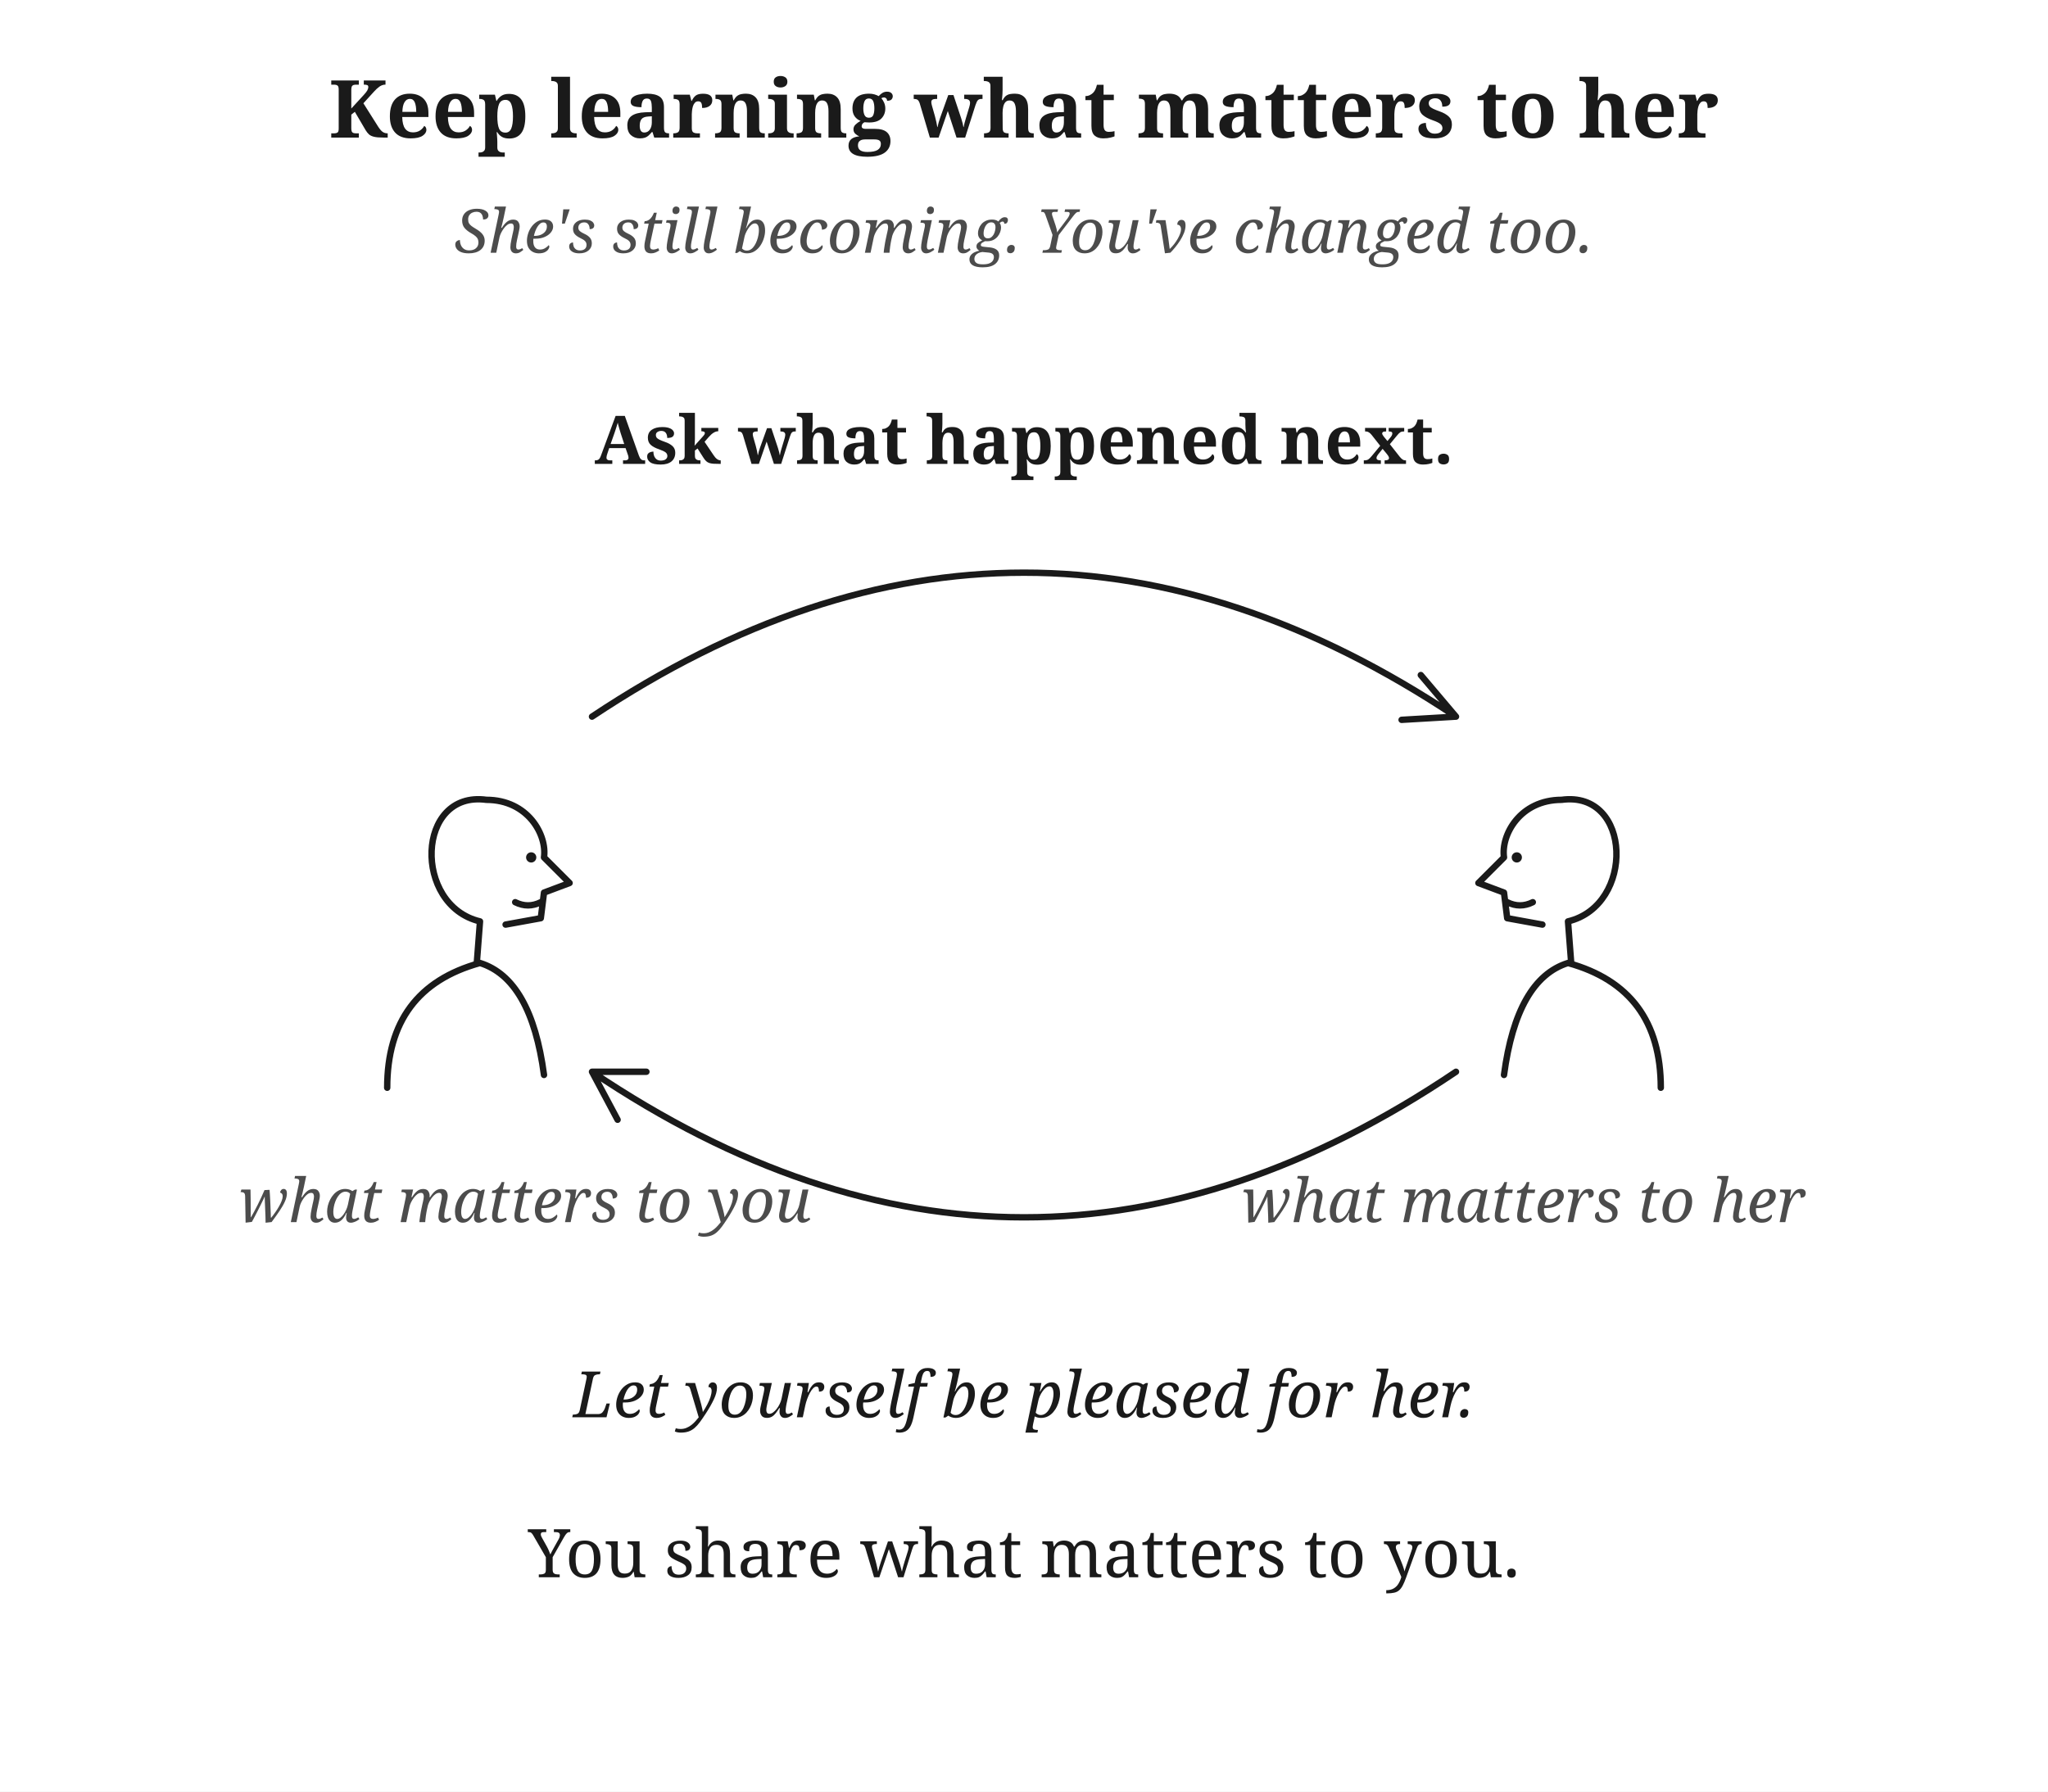
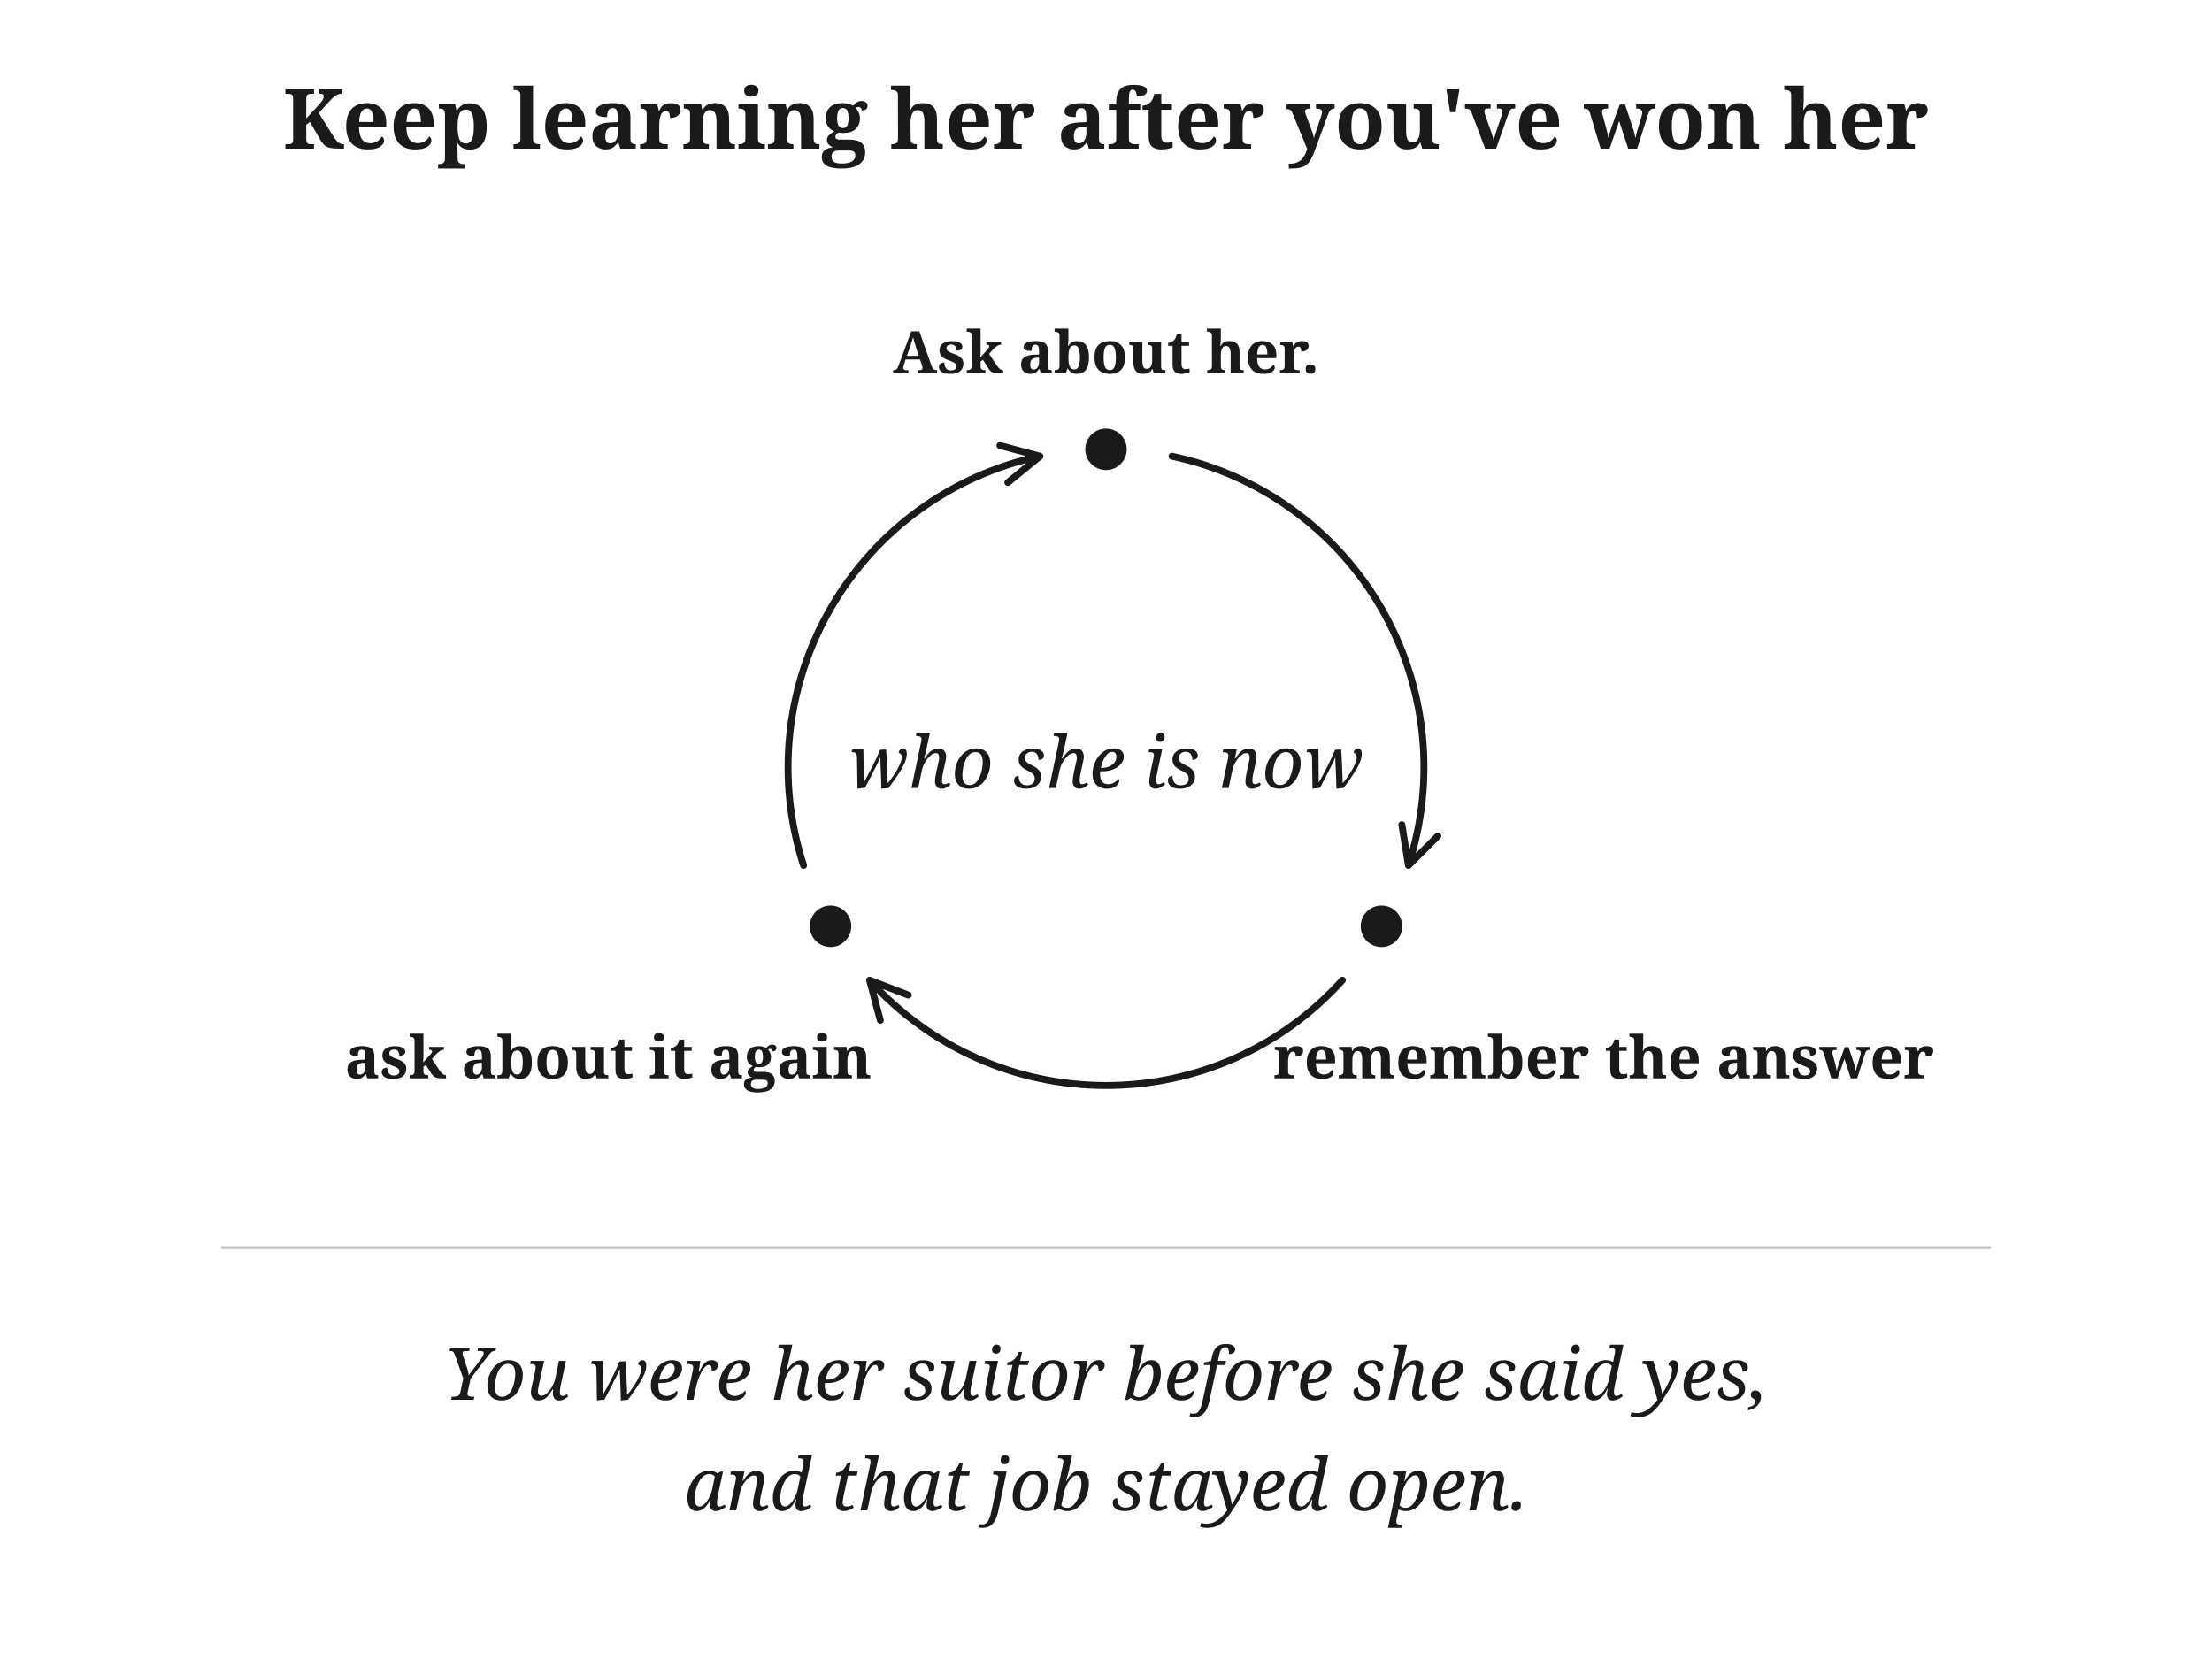
- <svg xmlns="http://www.w3.org/2000/svg" viewBox="0 0 640 560" style="color:#1a1a1a" role="img" aria-label="Keep learning what matters to her">
-   <style>.ttl{font:600 25px Georgia,serif;text-anchor:middle}.sub{font:italic 19px Georgia,serif;text-anchor:middle;opacity:.78}.lbl{font:600 21px Georgia,serif;text-anchor:middle}.txt{font:21px Georgia,serif;text-anchor:middle}.cap{font:italic 20px Georgia,serif;text-anchor:middle}.ln{fill:none;stroke:currentColor;stroke-width:2;stroke-linecap:round;stroke-linejoin:round}.faint{opacity:.35}</style>
-   <rect width="640" height="560" fill="#fff" />
-   <text class="ttl" fill="currentColor" x="320" y="43">Keep learning what matters to her</text>
-   <text class="sub" fill="currentColor" x="320" y="79">She's still becoming. You've changed too.</text>
-   <g transform="translate(164,274) scale(1,1)" class="ln">
-     <path fill="#fff" d="M-12-24C-34-27-35 9-14 14L-15 27M-12-24C1-24 7-13 6-6L14 2L6 5L5 13L-6 15" />
-     <path fill="none" d="M-14 27Q-43 35-43 66M-14 27Q2 32 6 62M-3 8Q1 10 5 8" />
-     <circle cx="2" cy="-6" r="1.6" fill="currentColor" stroke="none" />
-   </g>
-   <g transform="translate(476,274) scale(-1,1)" class="ln">
-     <path fill="#fff" d="M-12-24C-34-27-35 9-14 14L-15 27M-12-24C1-24 7-13 6-6L14 2L6 5L5 13L-6 15" />
-     <path fill="none" d="M-14 27Q-43 35-43 66M-14 27Q2 32 6 62M-3 8Q1 10 5 8" />
-     <circle cx="2" cy="-6" r="1.6" fill="currentColor" stroke="none" />
-   </g>
-   <path class="ln" fill="none" d="M185 224Q320 134 455 224M444 211L455 224L438 225M455 335Q320 426 185 335M202 335L185 335L193 350" />
-   <text class="lbl" fill="currentColor" x="320" y="145">Ask what happened next.</text>
-   <text class="sub" fill="currentColor" x="164" y="382">what matters to you</text>
-   <text class="sub" fill="currentColor" x="476" y="382">what matters to her</text>
-   <text class="cap" fill="currentColor" x="320" y="443">Let yourself be pleased for her.</text>
-   <text class="txt" fill="currentColor" x="320" y="493">You share what matters to you.</text>
+ <svg xmlns="http://www.w3.org/2000/svg" viewBox="0 0 640 480" style="color:#1a1a1a" role="img" aria-label="Keep learning her after you've won her">
+   <style>
+ .ttl{font:600 24px Georgia,serif;text-anchor:middle}
+ .lbl{font:600 17px Georgia,serif;text-anchor:middle}
+ .txt{font:19px Georgia,serif;text-anchor:middle}
+ .cap{font:italic 21px Georgia,serif;text-anchor:middle}
+ .ln{fill:none;stroke:currentColor;stroke-width:2;stroke-linecap:round;stroke-linejoin:round}
+ .rule{fill:none;stroke:currentColor;stroke-width:.8;opacity:.28}
+ </style>
+   <rect width="640" height="480" fill="#fff" />
+   <text class="ttl" fill="currentColor" x="320" y="43">Keep learning her after you've won her</text>
+   <path class="ln" d="M339.1 132.0A92 92 0 0 1 407.5 250.4M416.0 241.9L407.5 250.4M405.6 238.6L407.5 250.4M388.4 283.6A92 92 0 0 1 251.6 283.6M254.7 295.2L251.6 283.6M262.8 287.9L251.6 283.6M232.5 250.4A92 92 0 0 1 300.9 132.0M289.3 128.9L300.9 132.0M291.6 139.6L300.9 132.0" />
+   <circle cx="320" cy="130" r="6" fill="currentColor" />
+   <circle cx="399.7" cy="268" r="6" fill="currentColor" />
+   <circle cx="240.3" cy="268" r="6" fill="currentColor" />
+   <text class="lbl" fill="currentColor" x="320" y="108">Ask about her.</text>
+   <text class="lbl" fill="currentColor" x="464" y="312">remember the answer</text>
+   <text class="lbl" fill="currentColor" x="176" y="312">ask about it again</text>
+   <text class="cap" fill="currentColor" x="320" y="228">who she is now</text>
+   <path class="rule" d="M64 361H576" />
+   <text class="cap" fill="currentColor" x="320" y="405">You were her suitor before she said yes,</text>
+   <text class="cap" fill="currentColor" x="320" y="437">and that job stayed open.</text>
</svg>
